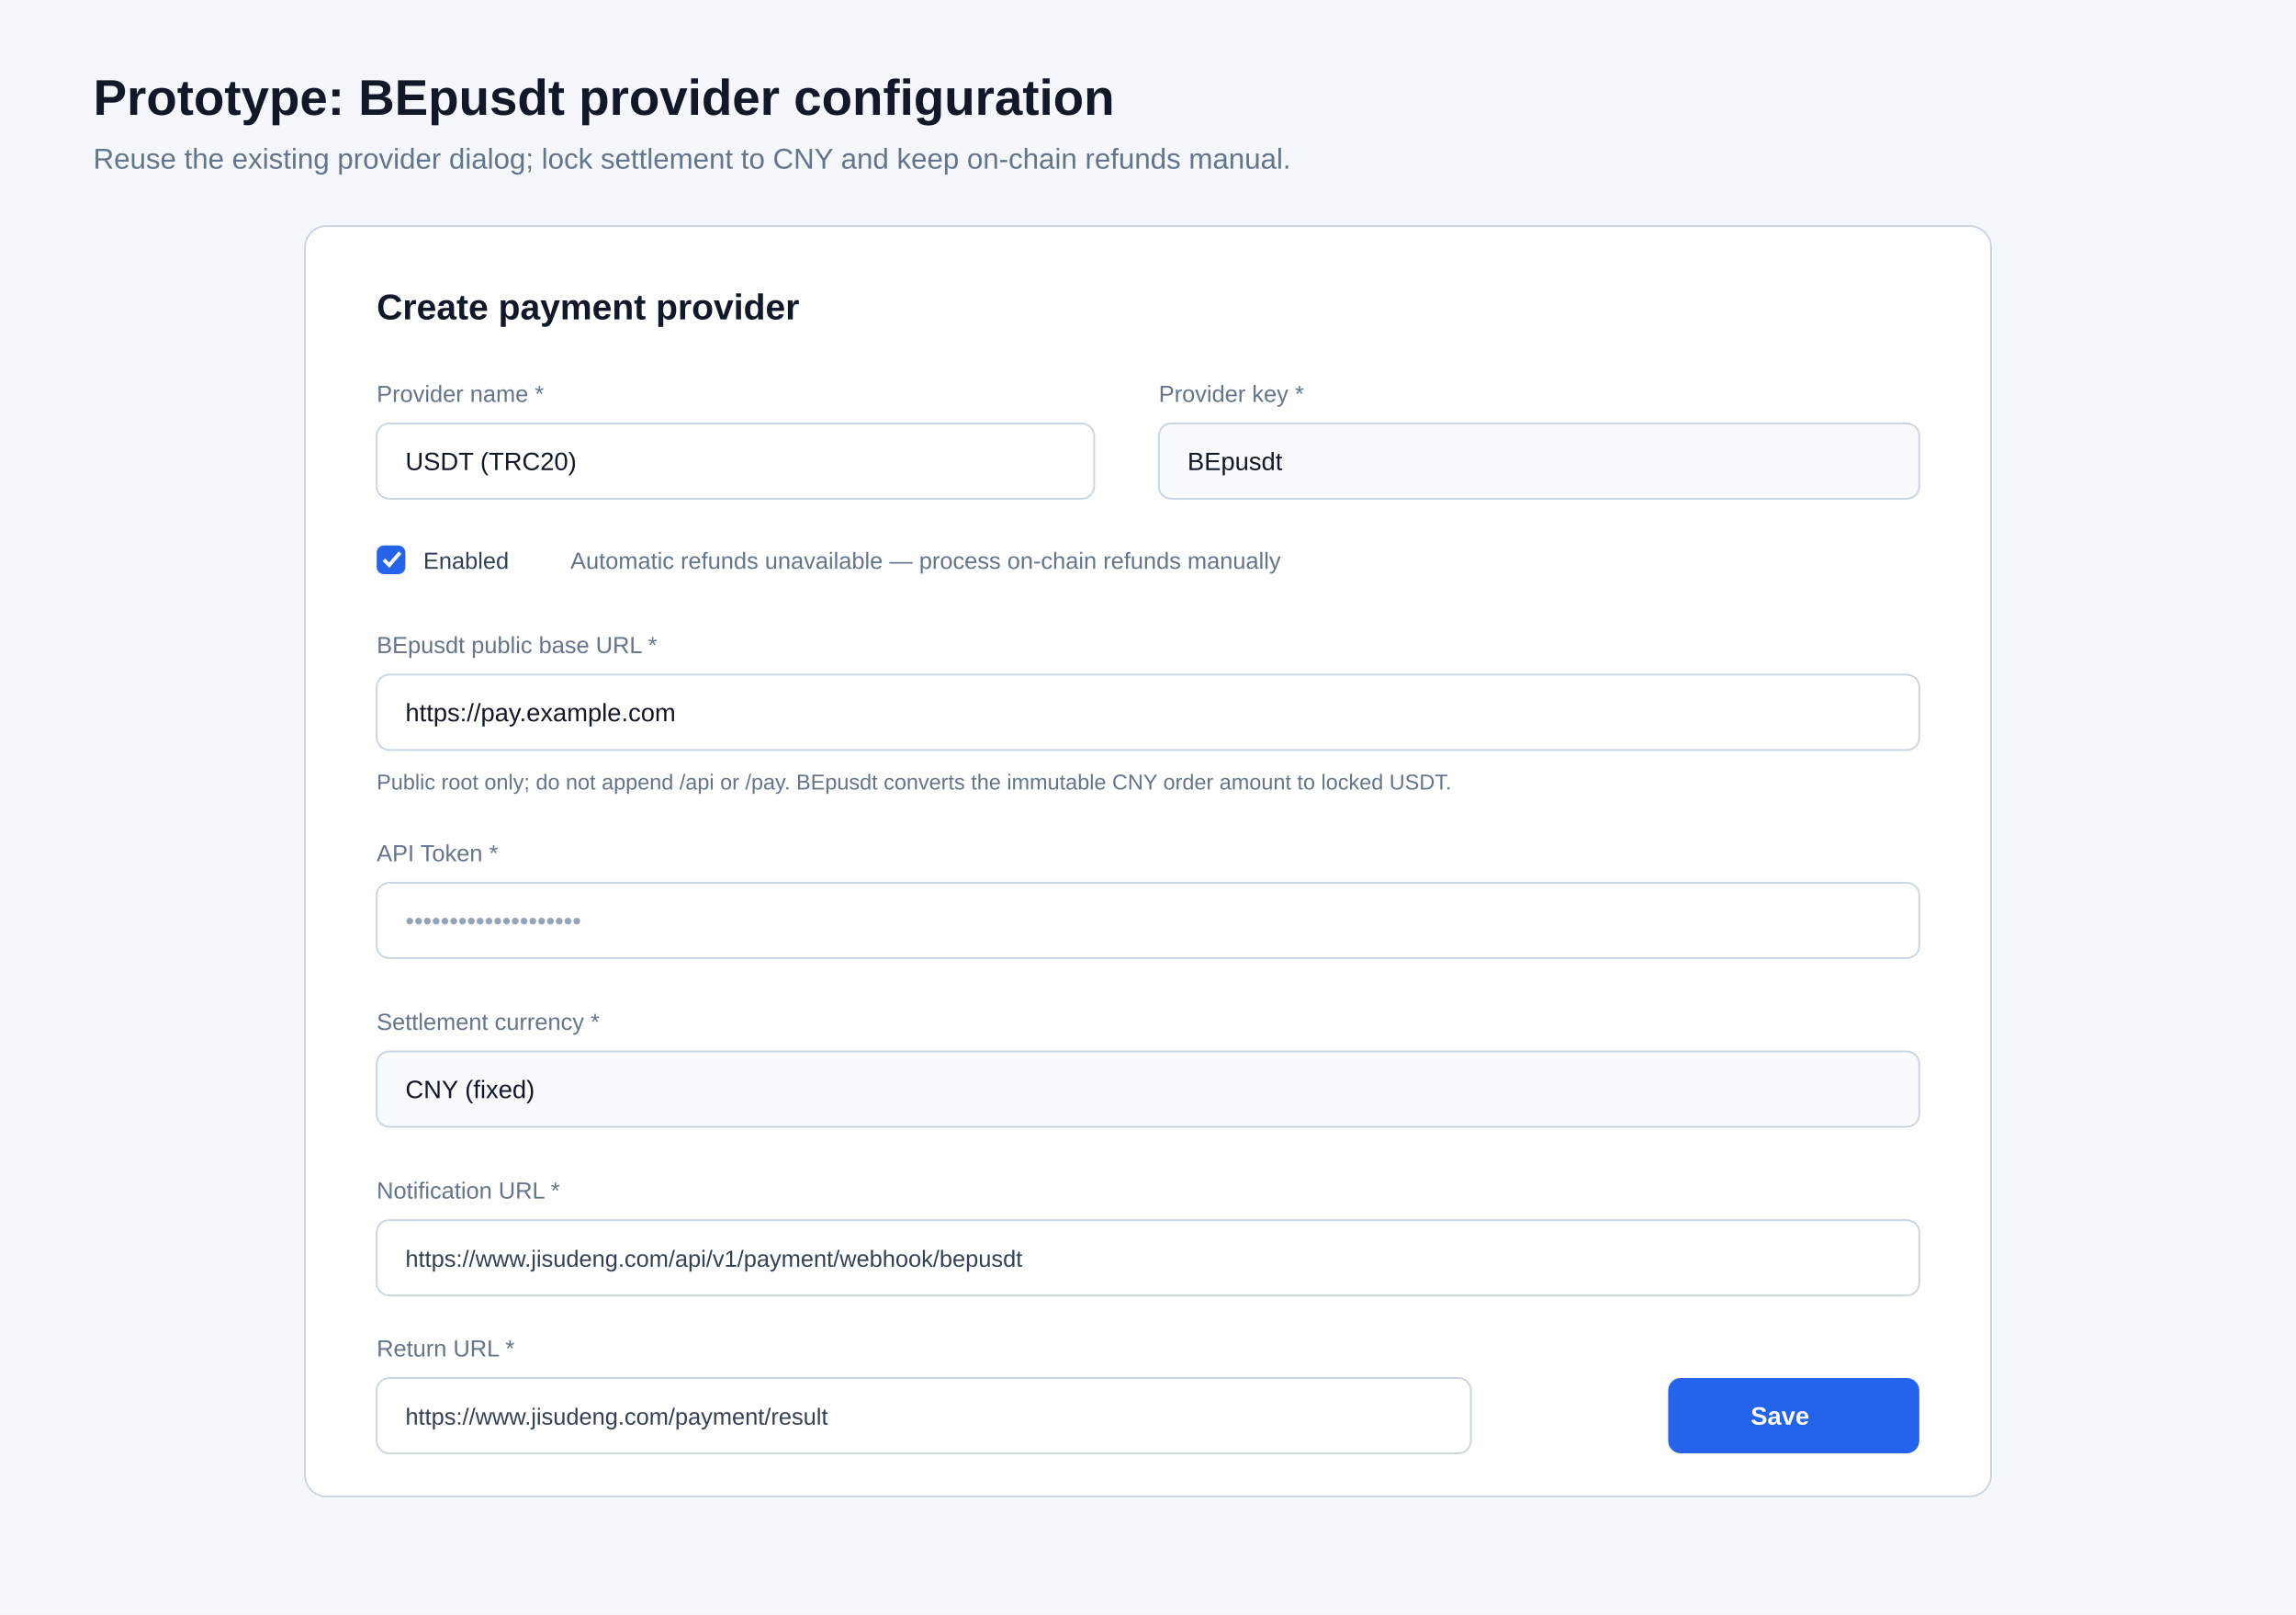
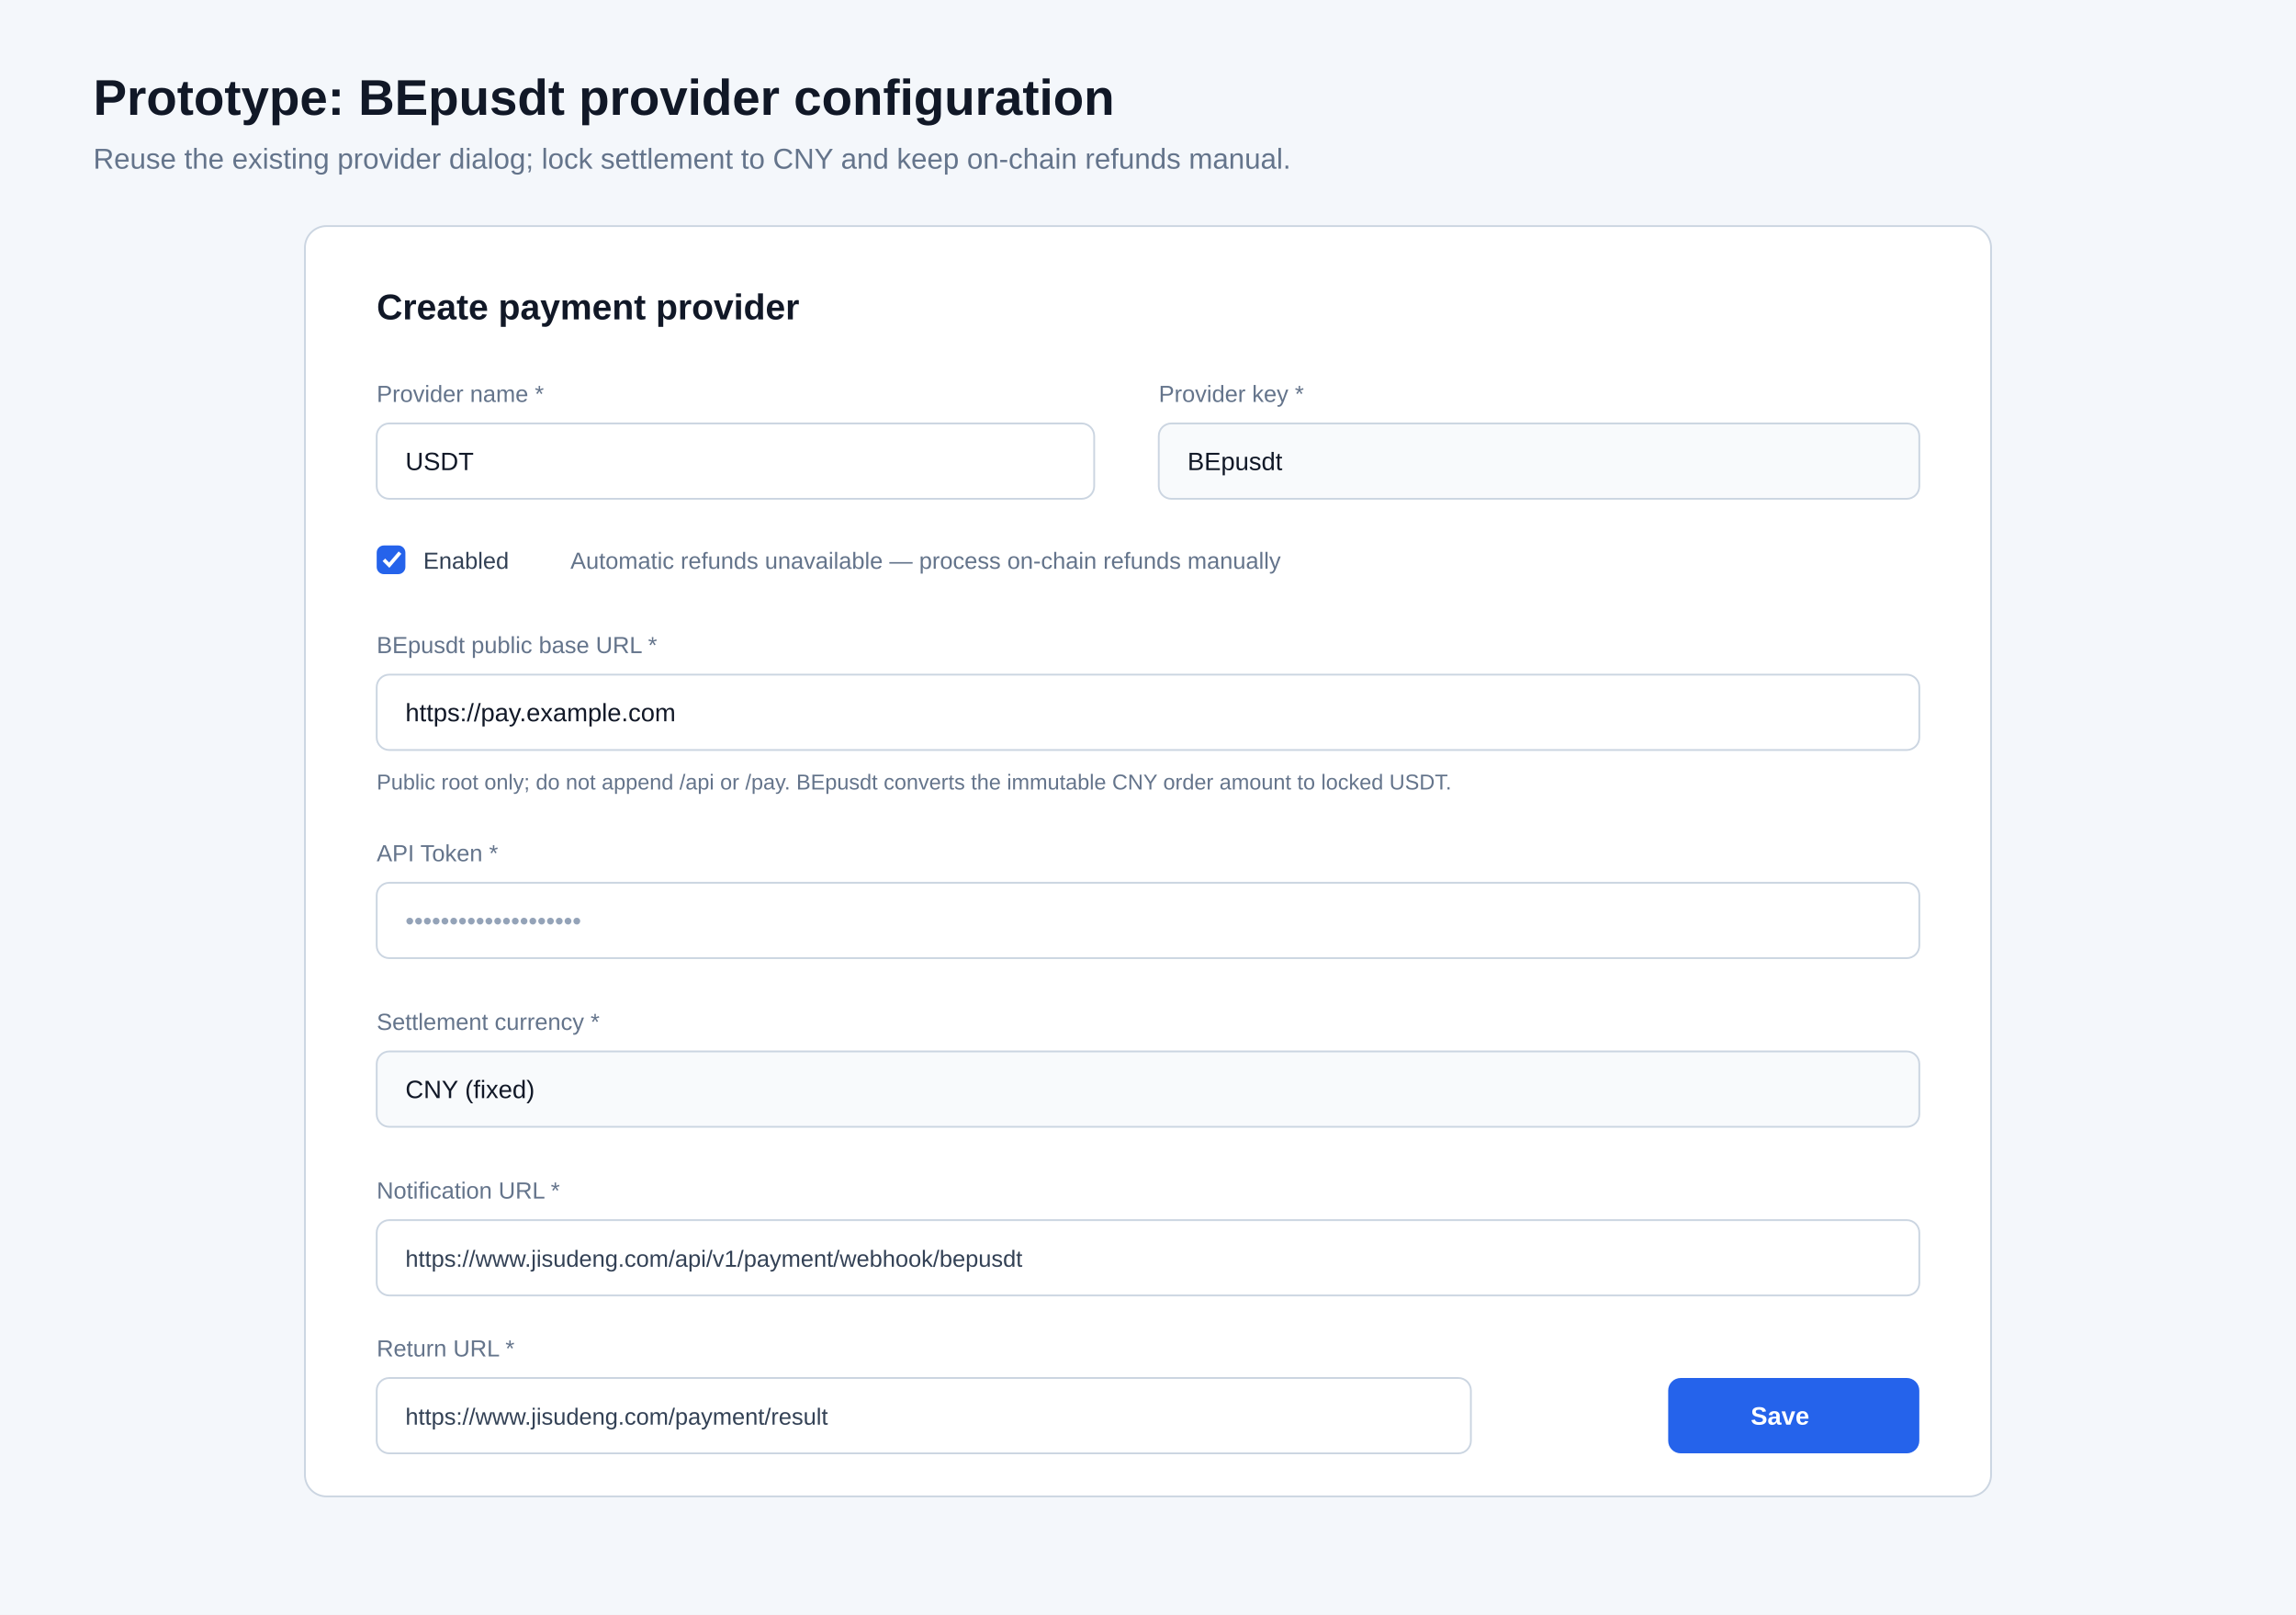
<svg xmlns="http://www.w3.org/2000/svg" width="1280" height="900" viewBox="0 0 1280 900">
  <rect width="1280" height="900" fill="#f4f7fb" />
  <text x="52" y="64" font-family="Arial, sans-serif" font-size="28" font-weight="700" fill="#111827">Prototype: BEpusdt provider configuration</text>
  <text x="52" y="94" font-family="Arial, sans-serif" font-size="16" fill="#64748b">Reuse the existing provider dialog; lock settlement to CNY and keep on-chain refunds manual.</text>
  <rect x="170" y="126" width="940" height="708" rx="12" fill="#ffffff" stroke="#cbd5e1" />
  <text x="210" y="178" font-family="Arial, sans-serif" font-size="20" font-weight="600" fill="#111827">Create payment provider</text>
  <text x="210" y="224" font-family="Arial, sans-serif" font-size="13" fill="#64748b">Provider name *</text>
  <rect x="210" y="236" width="400" height="42" rx="7" fill="#ffffff" stroke="#cbd5e1" />
-   <text x="226" y="262" font-family="Arial, sans-serif" font-size="14" fill="#111827">USDT (TRC20)</text>
+   <text x="226" y="262" font-family="Arial, sans-serif" font-size="14" fill="#111827">USDT</text>
  <text x="646" y="224" font-family="Arial, sans-serif" font-size="13" fill="#64748b">Provider key *</text>
  <rect x="646" y="236" width="424" height="42" rx="7" fill="#f8fafc" stroke="#cbd5e1" />
  <text x="662" y="262" font-family="Arial, sans-serif" font-size="14" fill="#111827">BEpusdt</text>
  <rect x="210" y="304" width="16" height="16" rx="4" fill="#2563eb" />
  <path d="M214 312l3 3 6-7" fill="none" stroke="#fff" stroke-width="2" />
  <text x="236" y="317" font-family="Arial, sans-serif" font-size="13" fill="#334155">Enabled</text>
  <text x="318" y="317" font-family="Arial, sans-serif" font-size="13" fill="#64748b">Automatic refunds unavailable — process on-chain refunds manually</text>
  <text x="210" y="364" font-family="Arial, sans-serif" font-size="13" fill="#64748b">BEpusdt public base URL *</text>
  <rect x="210" y="376" width="860" height="42" rx="7" fill="#ffffff" stroke="#cbd5e1" />
  <text x="226" y="402" font-family="Arial, sans-serif" font-size="14" fill="#111827">https://pay.example.com</text>
  <text x="210" y="440" font-family="Arial, sans-serif" font-size="12" fill="#64748b">Public root only; do not append /api or /pay. BEpusdt converts the immutable CNY order amount to locked USDT.</text>
  <text x="210" y="480" font-family="Arial, sans-serif" font-size="13" fill="#64748b">API Token *</text>
  <rect x="210" y="492" width="860" height="42" rx="7" fill="#ffffff" stroke="#cbd5e1" />
  <text x="226" y="518" font-family="Arial, sans-serif" font-size="14" fill="#94a3b8">••••••••••••••••••••</text>
  <text x="210" y="574" font-family="Arial, sans-serif" font-size="13" fill="#64748b">Settlement currency *</text>
  <rect x="210" y="586" width="860" height="42" rx="7" fill="#f8fafc" stroke="#cbd5e1" />
  <text x="226" y="612" font-family="Arial, sans-serif" font-size="14" fill="#111827">CNY (fixed)</text>
  <text x="210" y="668" font-family="Arial, sans-serif" font-size="13" fill="#64748b">Notification URL *</text>
  <rect x="210" y="680" width="860" height="42" rx="7" fill="#ffffff" stroke="#cbd5e1" />
  <text x="226" y="706" font-family="Arial, sans-serif" font-size="13" fill="#334155">https://www.jisudeng.com/api/v1/payment/webhook/bepusdt</text>
  <text x="210" y="756" font-family="Arial, sans-serif" font-size="13" fill="#64748b">Return URL *</text>
  <rect x="210" y="768" width="610" height="42" rx="7" fill="#ffffff" stroke="#cbd5e1" />
  <text x="226" y="794" font-family="Arial, sans-serif" font-size="13" fill="#334155">https://www.jisudeng.com/payment/result</text>
  <rect x="930" y="768" width="140" height="42" rx="7" fill="#2563eb" />
  <text x="976" y="794" font-family="Arial, sans-serif" font-size="14" font-weight="600" fill="#ffffff">Save</text>
</svg>
